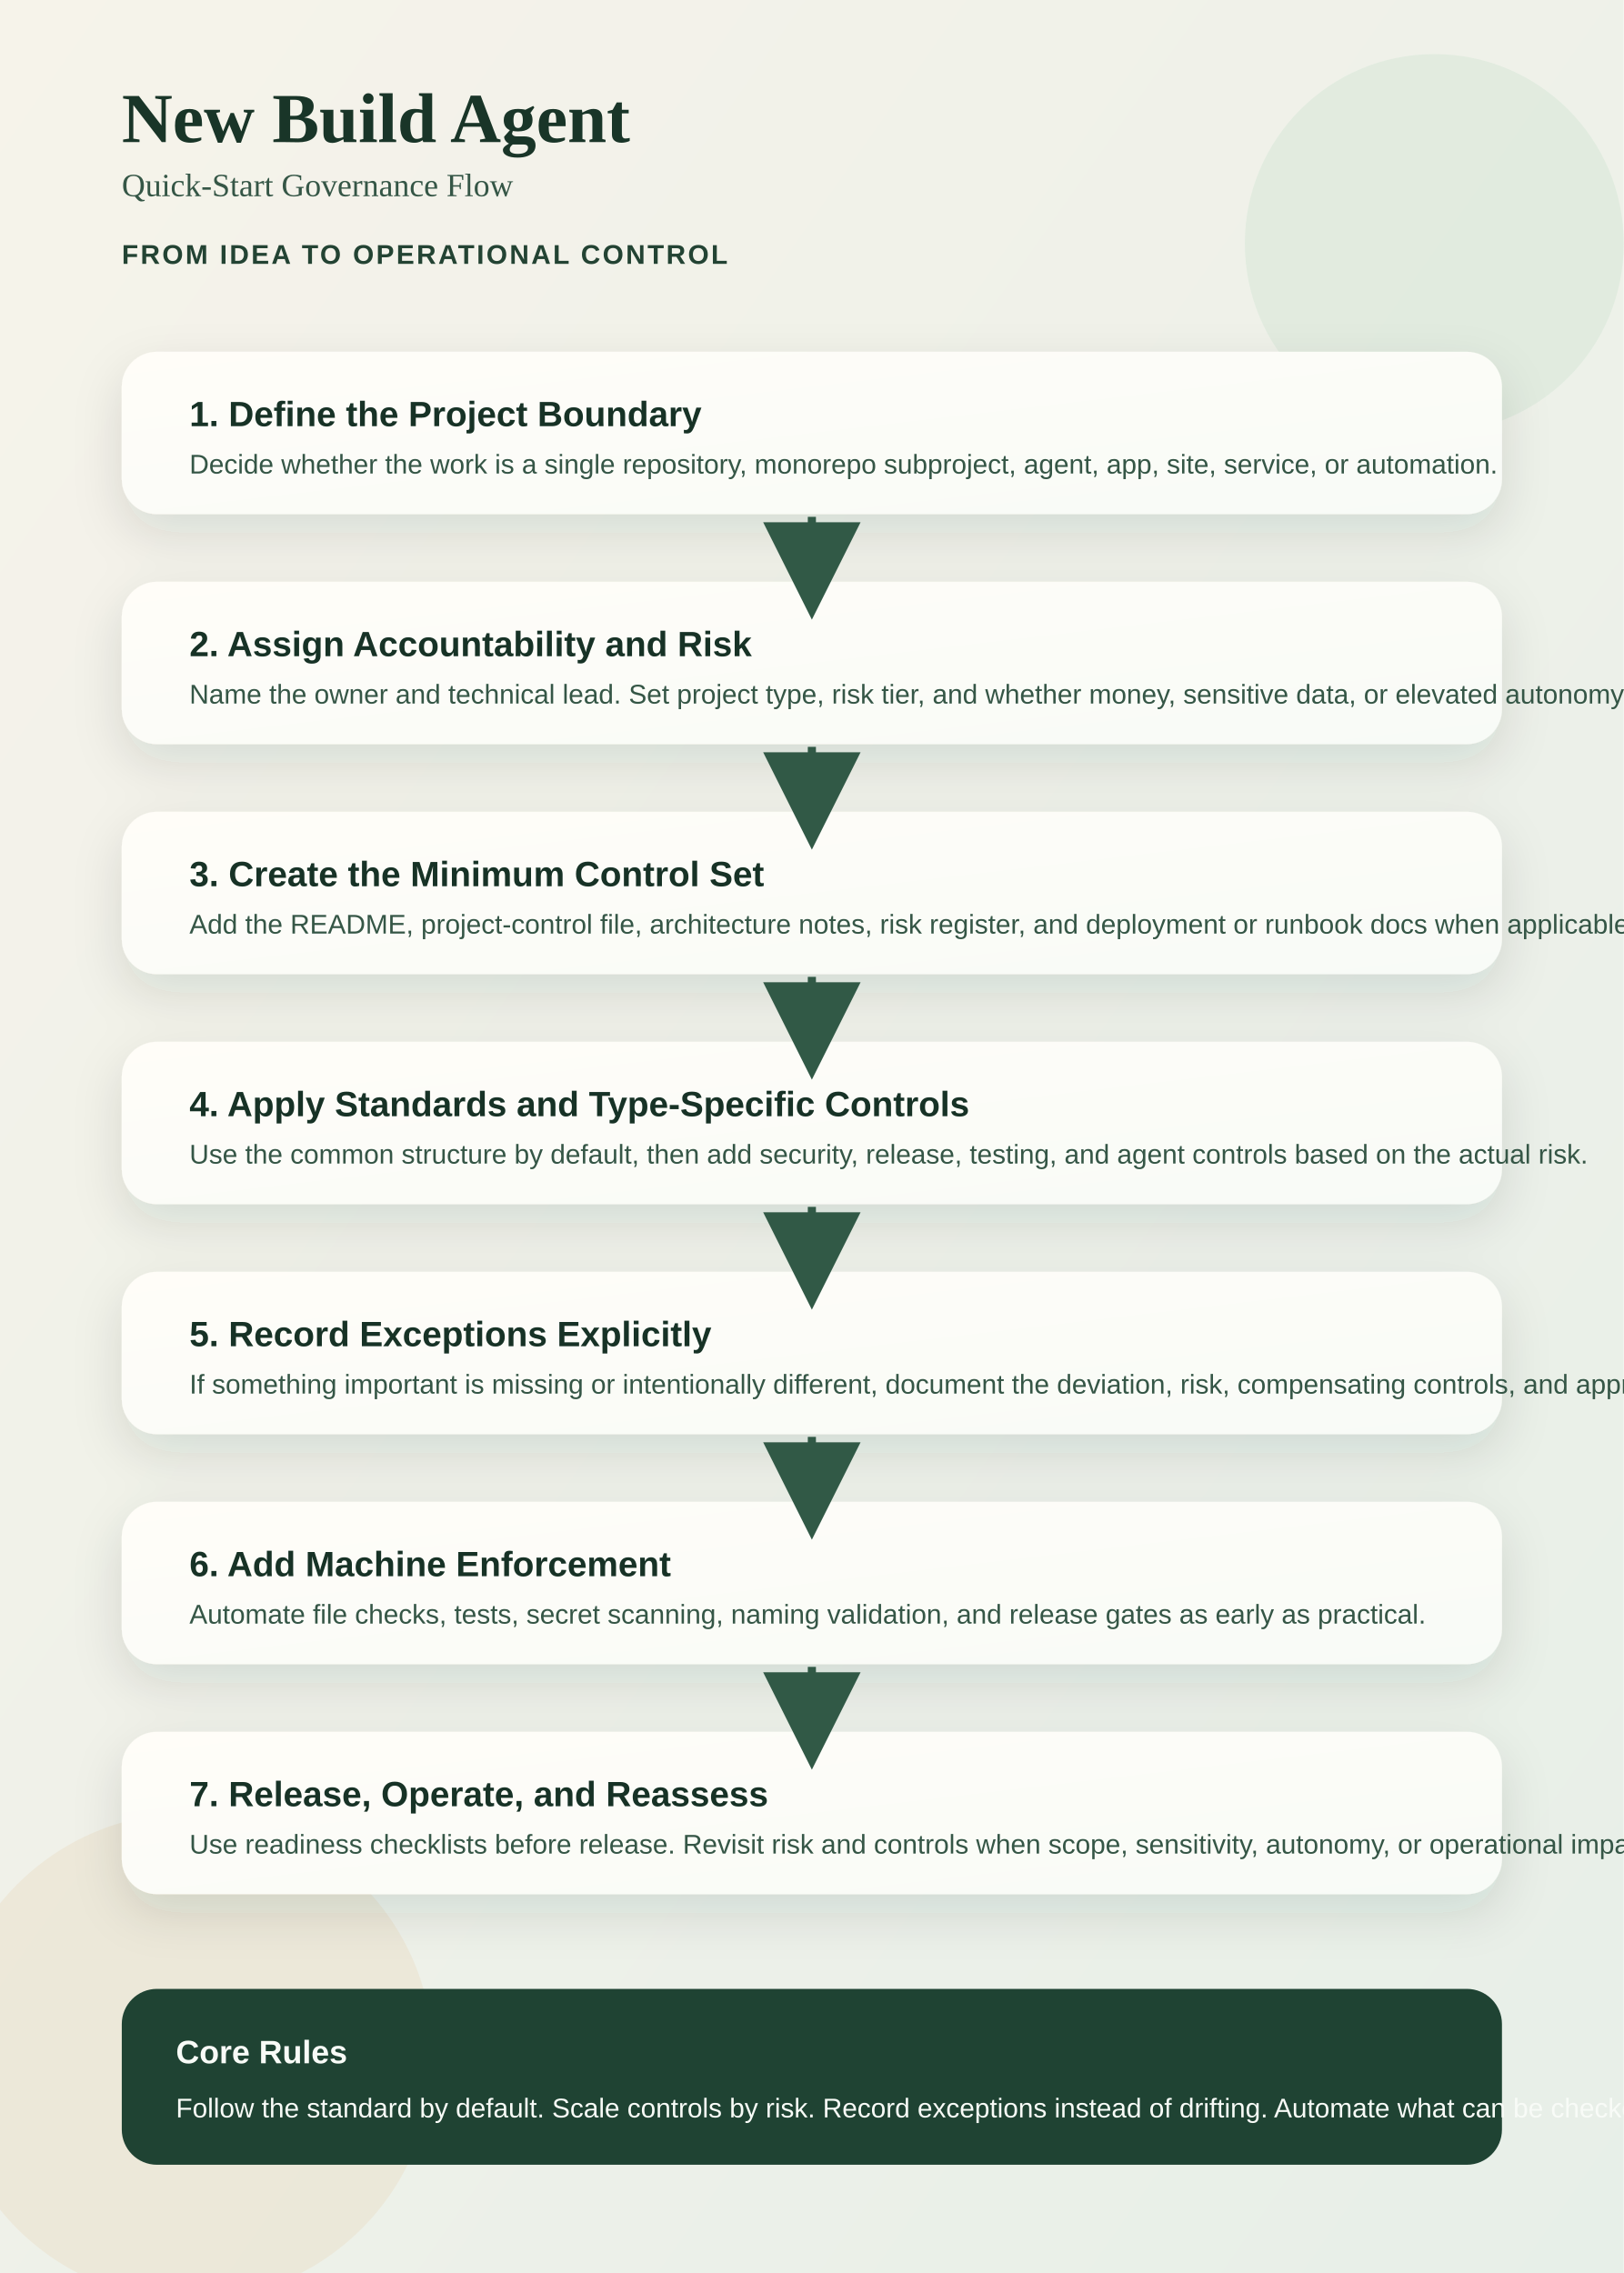
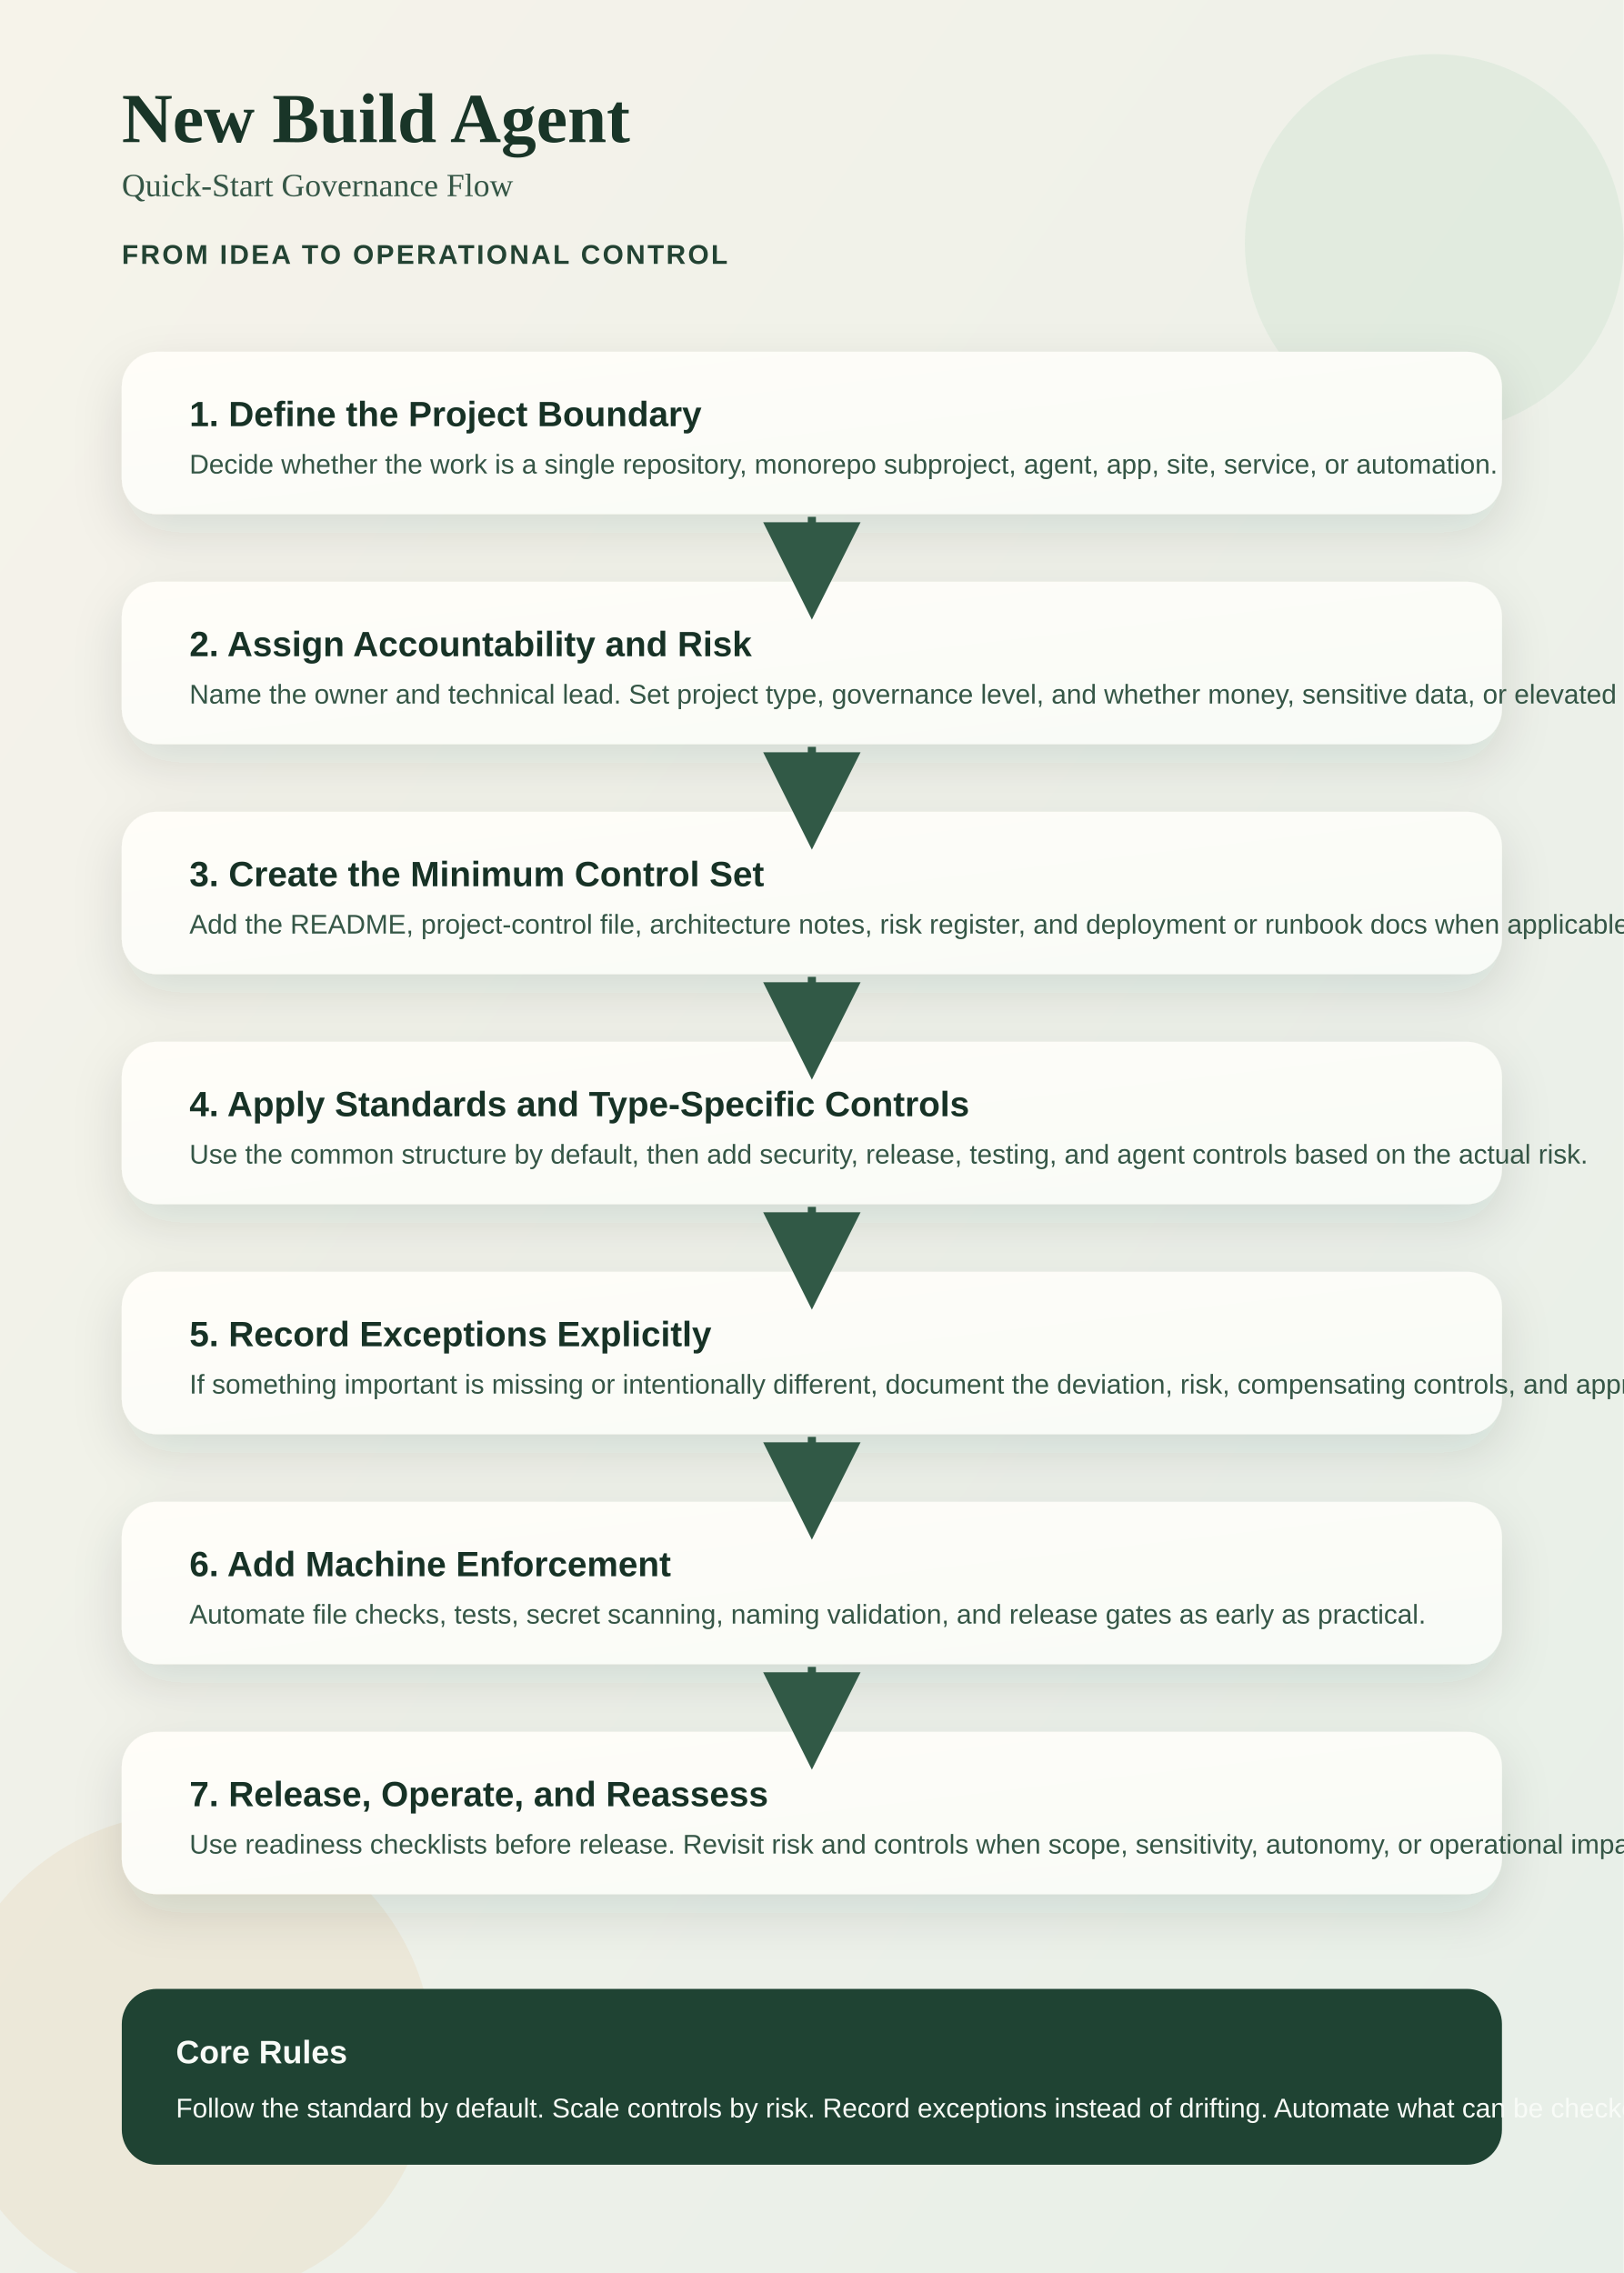
<svg xmlns="http://www.w3.org/2000/svg" width="1200" height="1680" viewBox="0 0 1200 1680" role="img" aria-labelledby="title desc">
  <defs>
    <linearGradient id="bg" x1="0" y1="0" x2="1" y2="1">
      <stop offset="0%" stop-color="#f6f3ea" />
      <stop offset="100%" stop-color="#e7efe8" />
    </linearGradient>
    <linearGradient id="card" x1="0" y1="0" x2="1" y2="1">
      <stop offset="0%" stop-color="#fffdf8" />
      <stop offset="100%" stop-color="#f8fbf7" />
    </linearGradient>
    <filter id="shadow" x="-20%" y="-20%" width="140%" height="140%">
      <feDropShadow dx="0" dy="14" stdDeviation="18" flood-color="#1d3b2a" flood-opacity="0.12" />
    </filter>
    <marker id="arrow" markerWidth="12" markerHeight="12" refX="6" refY="6" orient="auto">
      <path d="M0,0 L12,6 L0,12 Z" fill="#315946" />
    </marker>
    <style>
      .title { font: 700 52px Georgia, 'Times New Roman', serif; fill: #193528; }
      .subtitle { font: 400 24px Georgia, 'Times New Roman', serif; fill: #355646; }
      .label { font: 700 20px Arial, Helvetica, sans-serif; fill: #234333; letter-spacing: 0.08em; }
      .stepTitle { font: 700 26px Arial, Helvetica, sans-serif; fill: #173226; }
      .stepText { font: 400 20px Arial, Helvetica, sans-serif; fill: #355646; }
      .ruleTitle { font: 700 24px Arial, Helvetica, sans-serif; fill: #f8fbf7; }
      .ruleText { font: 400 20px Arial, Helvetica, sans-serif; fill: #f8fbf7; }
    </style>
  </defs>
  <rect width="1200" height="1680" fill="url(#bg)" />
  <circle cx="1060" cy="180" r="140" fill="#d8e8d9" opacity="0.6" />
  <circle cx="140" cy="1520" r="180" fill="#eadfca" opacity="0.5" />
  <text x="90" y="105" class="title">New Build Agent</text>
  <text x="90" y="145" class="subtitle">Quick-Start Governance Flow</text>
  <text x="90" y="195" class="label">FROM IDEA TO OPERATIONAL CONTROL</text>
  <g filter="url(#shadow)">
    <rect x="90" y="260" rx="26" ry="26" width="1020" height="120" fill="url(#card)" />
    <rect x="90" y="430" rx="26" ry="26" width="1020" height="120" fill="url(#card)" />
    <rect x="90" y="600" rx="26" ry="26" width="1020" height="120" fill="url(#card)" />
    <rect x="90" y="770" rx="26" ry="26" width="1020" height="120" fill="url(#card)" />
    <rect x="90" y="940" rx="26" ry="26" width="1020" height="120" fill="url(#card)" />
    <rect x="90" y="1110" rx="26" ry="26" width="1020" height="120" fill="url(#card)" />
    <rect x="90" y="1280" rx="26" ry="26" width="1020" height="120" fill="url(#card)" />
  </g>
  <path d="M600 382 L600 422" stroke="#315946" stroke-width="6" fill="none" marker-end="url(#arrow)" />
  <path d="M600 552 L600 592" stroke="#315946" stroke-width="6" fill="none" marker-end="url(#arrow)" />
  <path d="M600 722 L600 762" stroke="#315946" stroke-width="6" fill="none" marker-end="url(#arrow)" />
  <path d="M600 892 L600 932" stroke="#315946" stroke-width="6" fill="none" marker-end="url(#arrow)" />
  <path d="M600 1062 L600 1102" stroke="#315946" stroke-width="6" fill="none" marker-end="url(#arrow)" />
  <path d="M600 1232 L600 1272" stroke="#315946" stroke-width="6" fill="none" marker-end="url(#arrow)" />
  <text x="140" y="315" class="stepTitle">1. Define the Project Boundary</text>
  <text x="140" y="350" class="stepText">Decide whether the work is a single repository, monorepo subproject, agent, app, site, service, or automation.</text>
  <text x="140" y="485" class="stepTitle">2. Assign Accountability and Risk</text>
-   <text x="140" y="520" class="stepText">Name the owner and technical lead. Set project type, risk tier, and whether money, sensitive data, or elevated autonomy are involved.</text>
+   <text x="140" y="520" class="stepText">Name the owner and technical lead. Set project type, governance level, and whether money, sensitive data, or elevated autonomy are involved.</text>
  <text x="140" y="655" class="stepTitle">3. Create the Minimum Control Set</text>
  <text x="140" y="690" class="stepText">Add the README, project-control file, architecture notes, risk register, and deployment or runbook docs when applicable.</text>
  <text x="140" y="825" class="stepTitle">4. Apply Standards and Type-Specific Controls</text>
  <text x="140" y="860" class="stepText">Use the common structure by default, then add security, release, testing, and agent controls based on the actual risk.</text>
  <text x="140" y="995" class="stepTitle">5. Record Exceptions Explicitly</text>
  <text x="140" y="1030" class="stepText">If something important is missing or intentionally different, document the deviation, risk, compensating controls, and approval.</text>
  <text x="140" y="1165" class="stepTitle">6. Add Machine Enforcement</text>
  <text x="140" y="1200" class="stepText">Automate file checks, tests, secret scanning, naming validation, and release gates as early as practical.</text>
  <text x="140" y="1335" class="stepTitle">7. Release, Operate, and Reassess</text>
  <text x="140" y="1370" class="stepText">Use readiness checklists before release. Revisit risk and controls when scope, sensitivity, autonomy, or operational impact increases.</text>
  <rect x="90" y="1470" rx="26" ry="26" width="1020" height="130" fill="#1f4333" />
  <text x="130" y="1525" class="ruleTitle">Core Rules</text>
  <text x="130" y="1565" class="ruleText">Follow the standard by default. Scale controls by risk. Record exceptions instead of drifting. Automate what can be checked.</text>
</svg>
